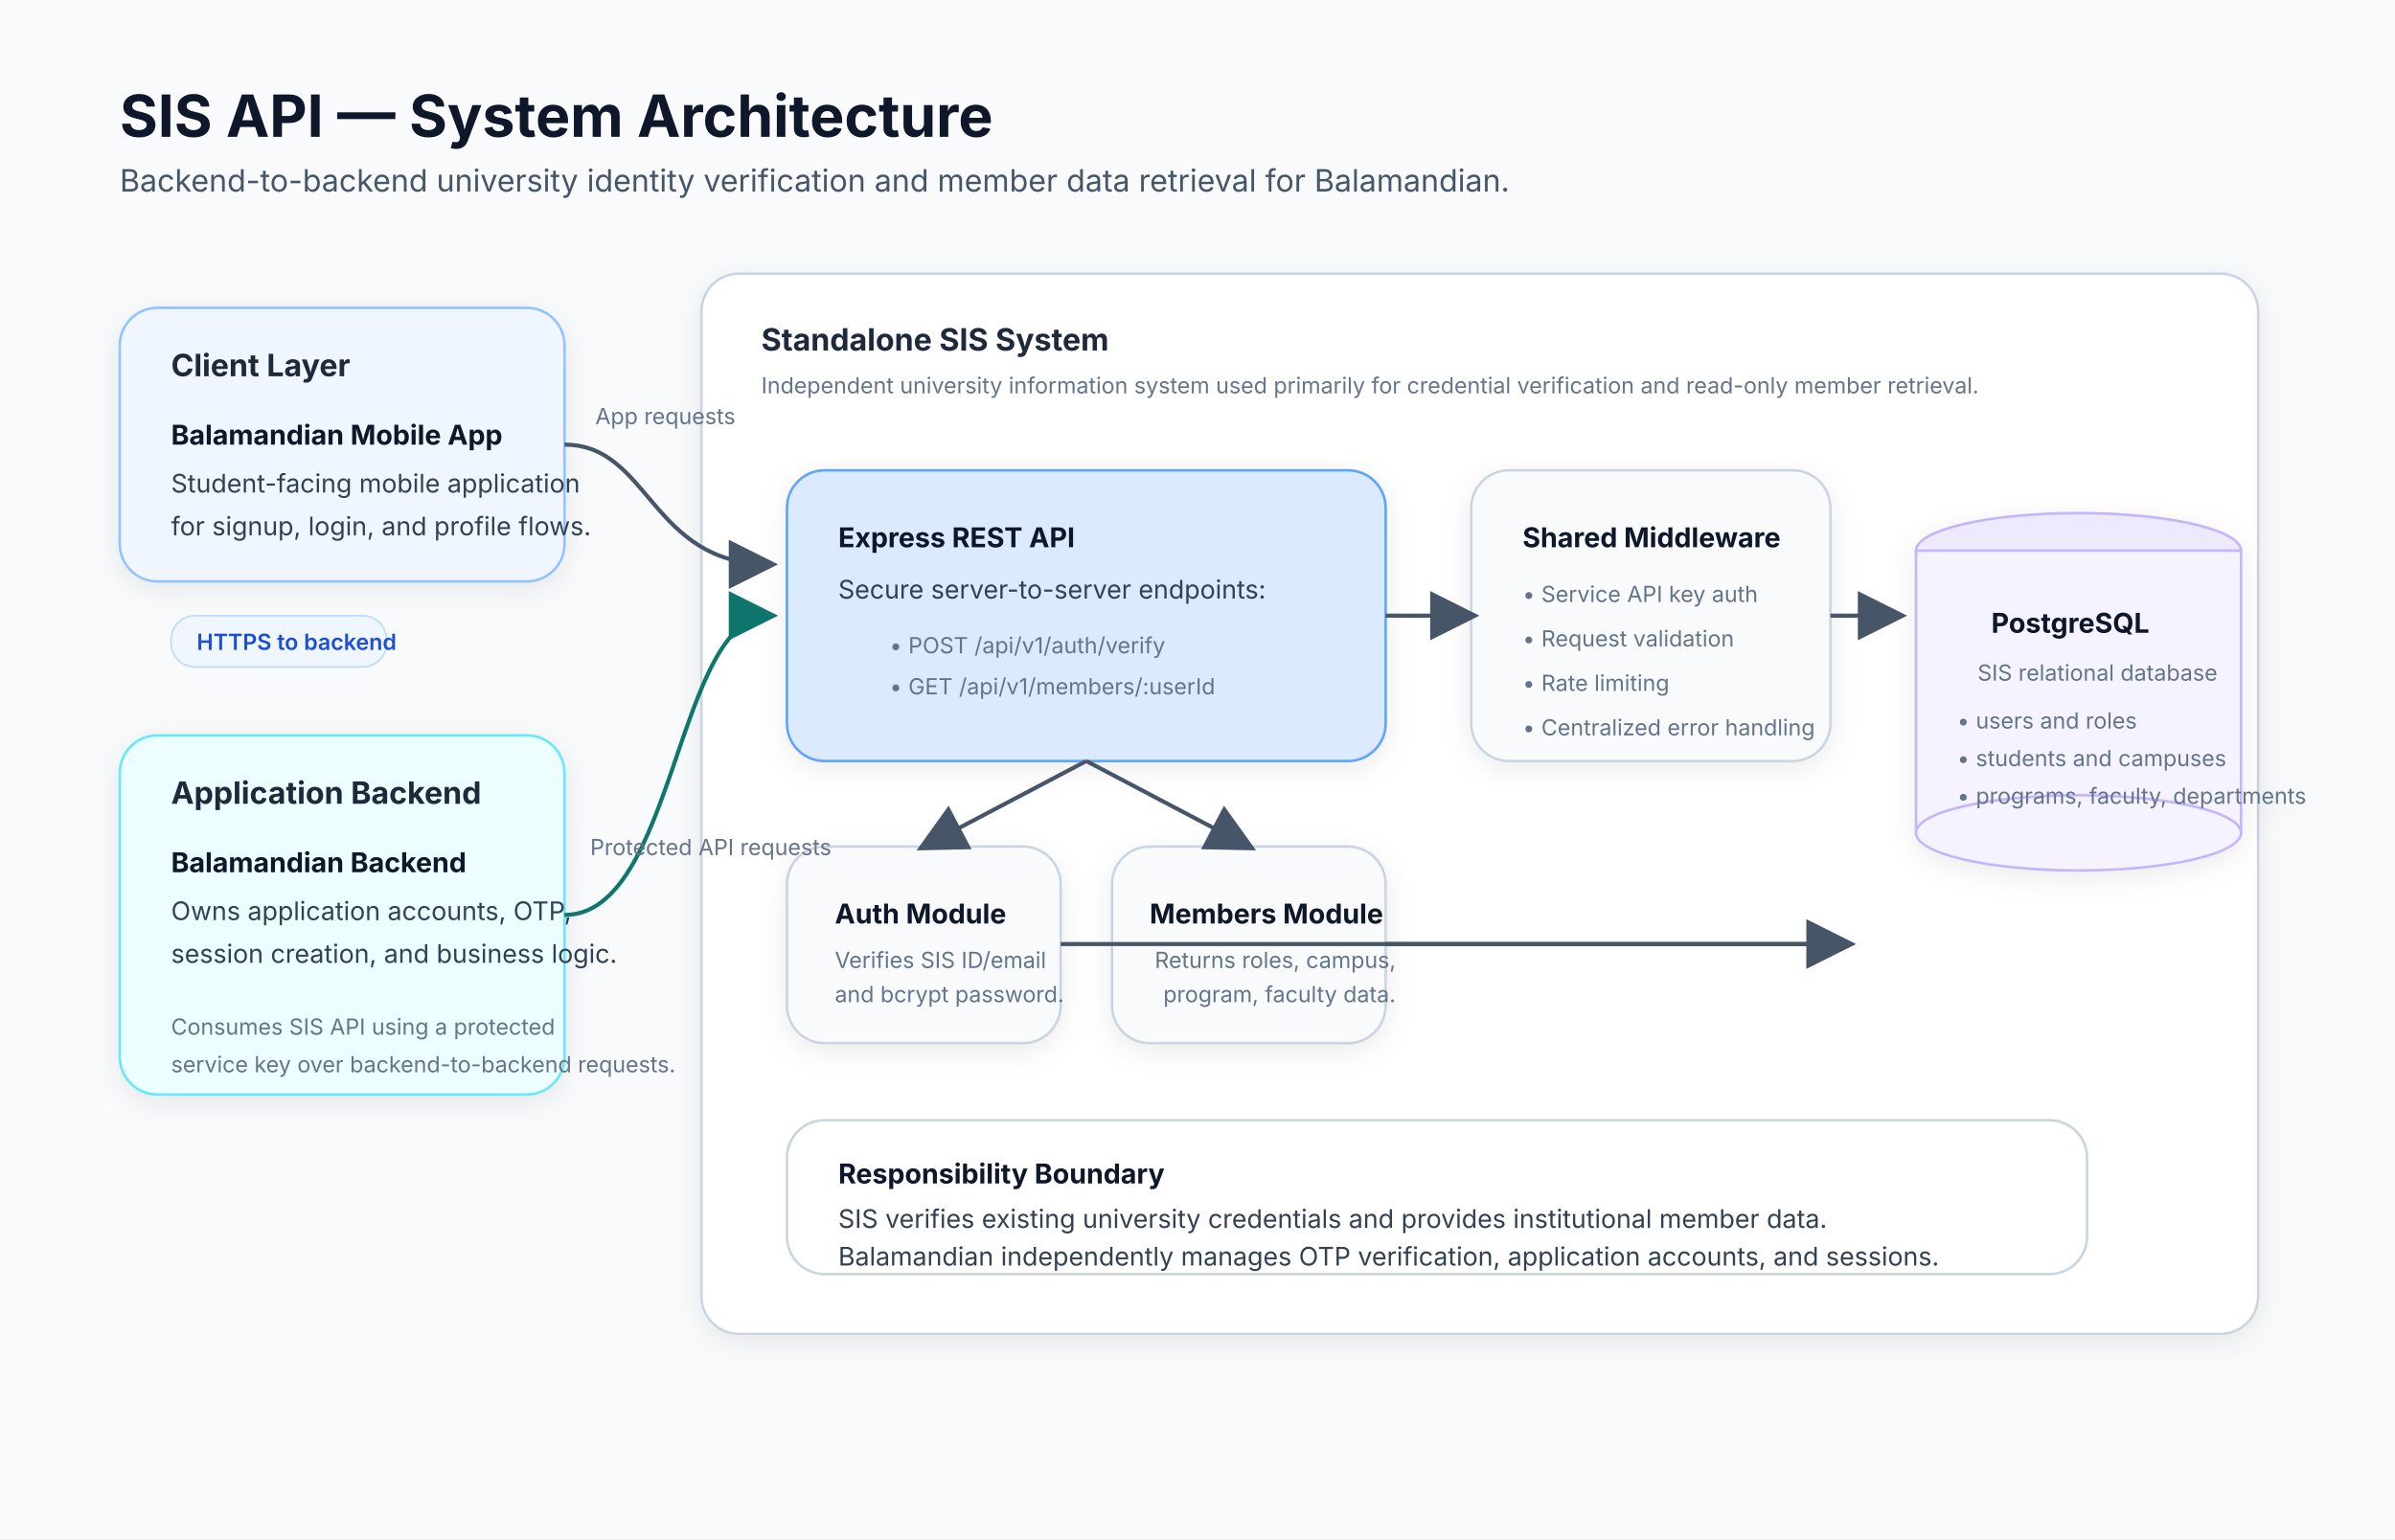
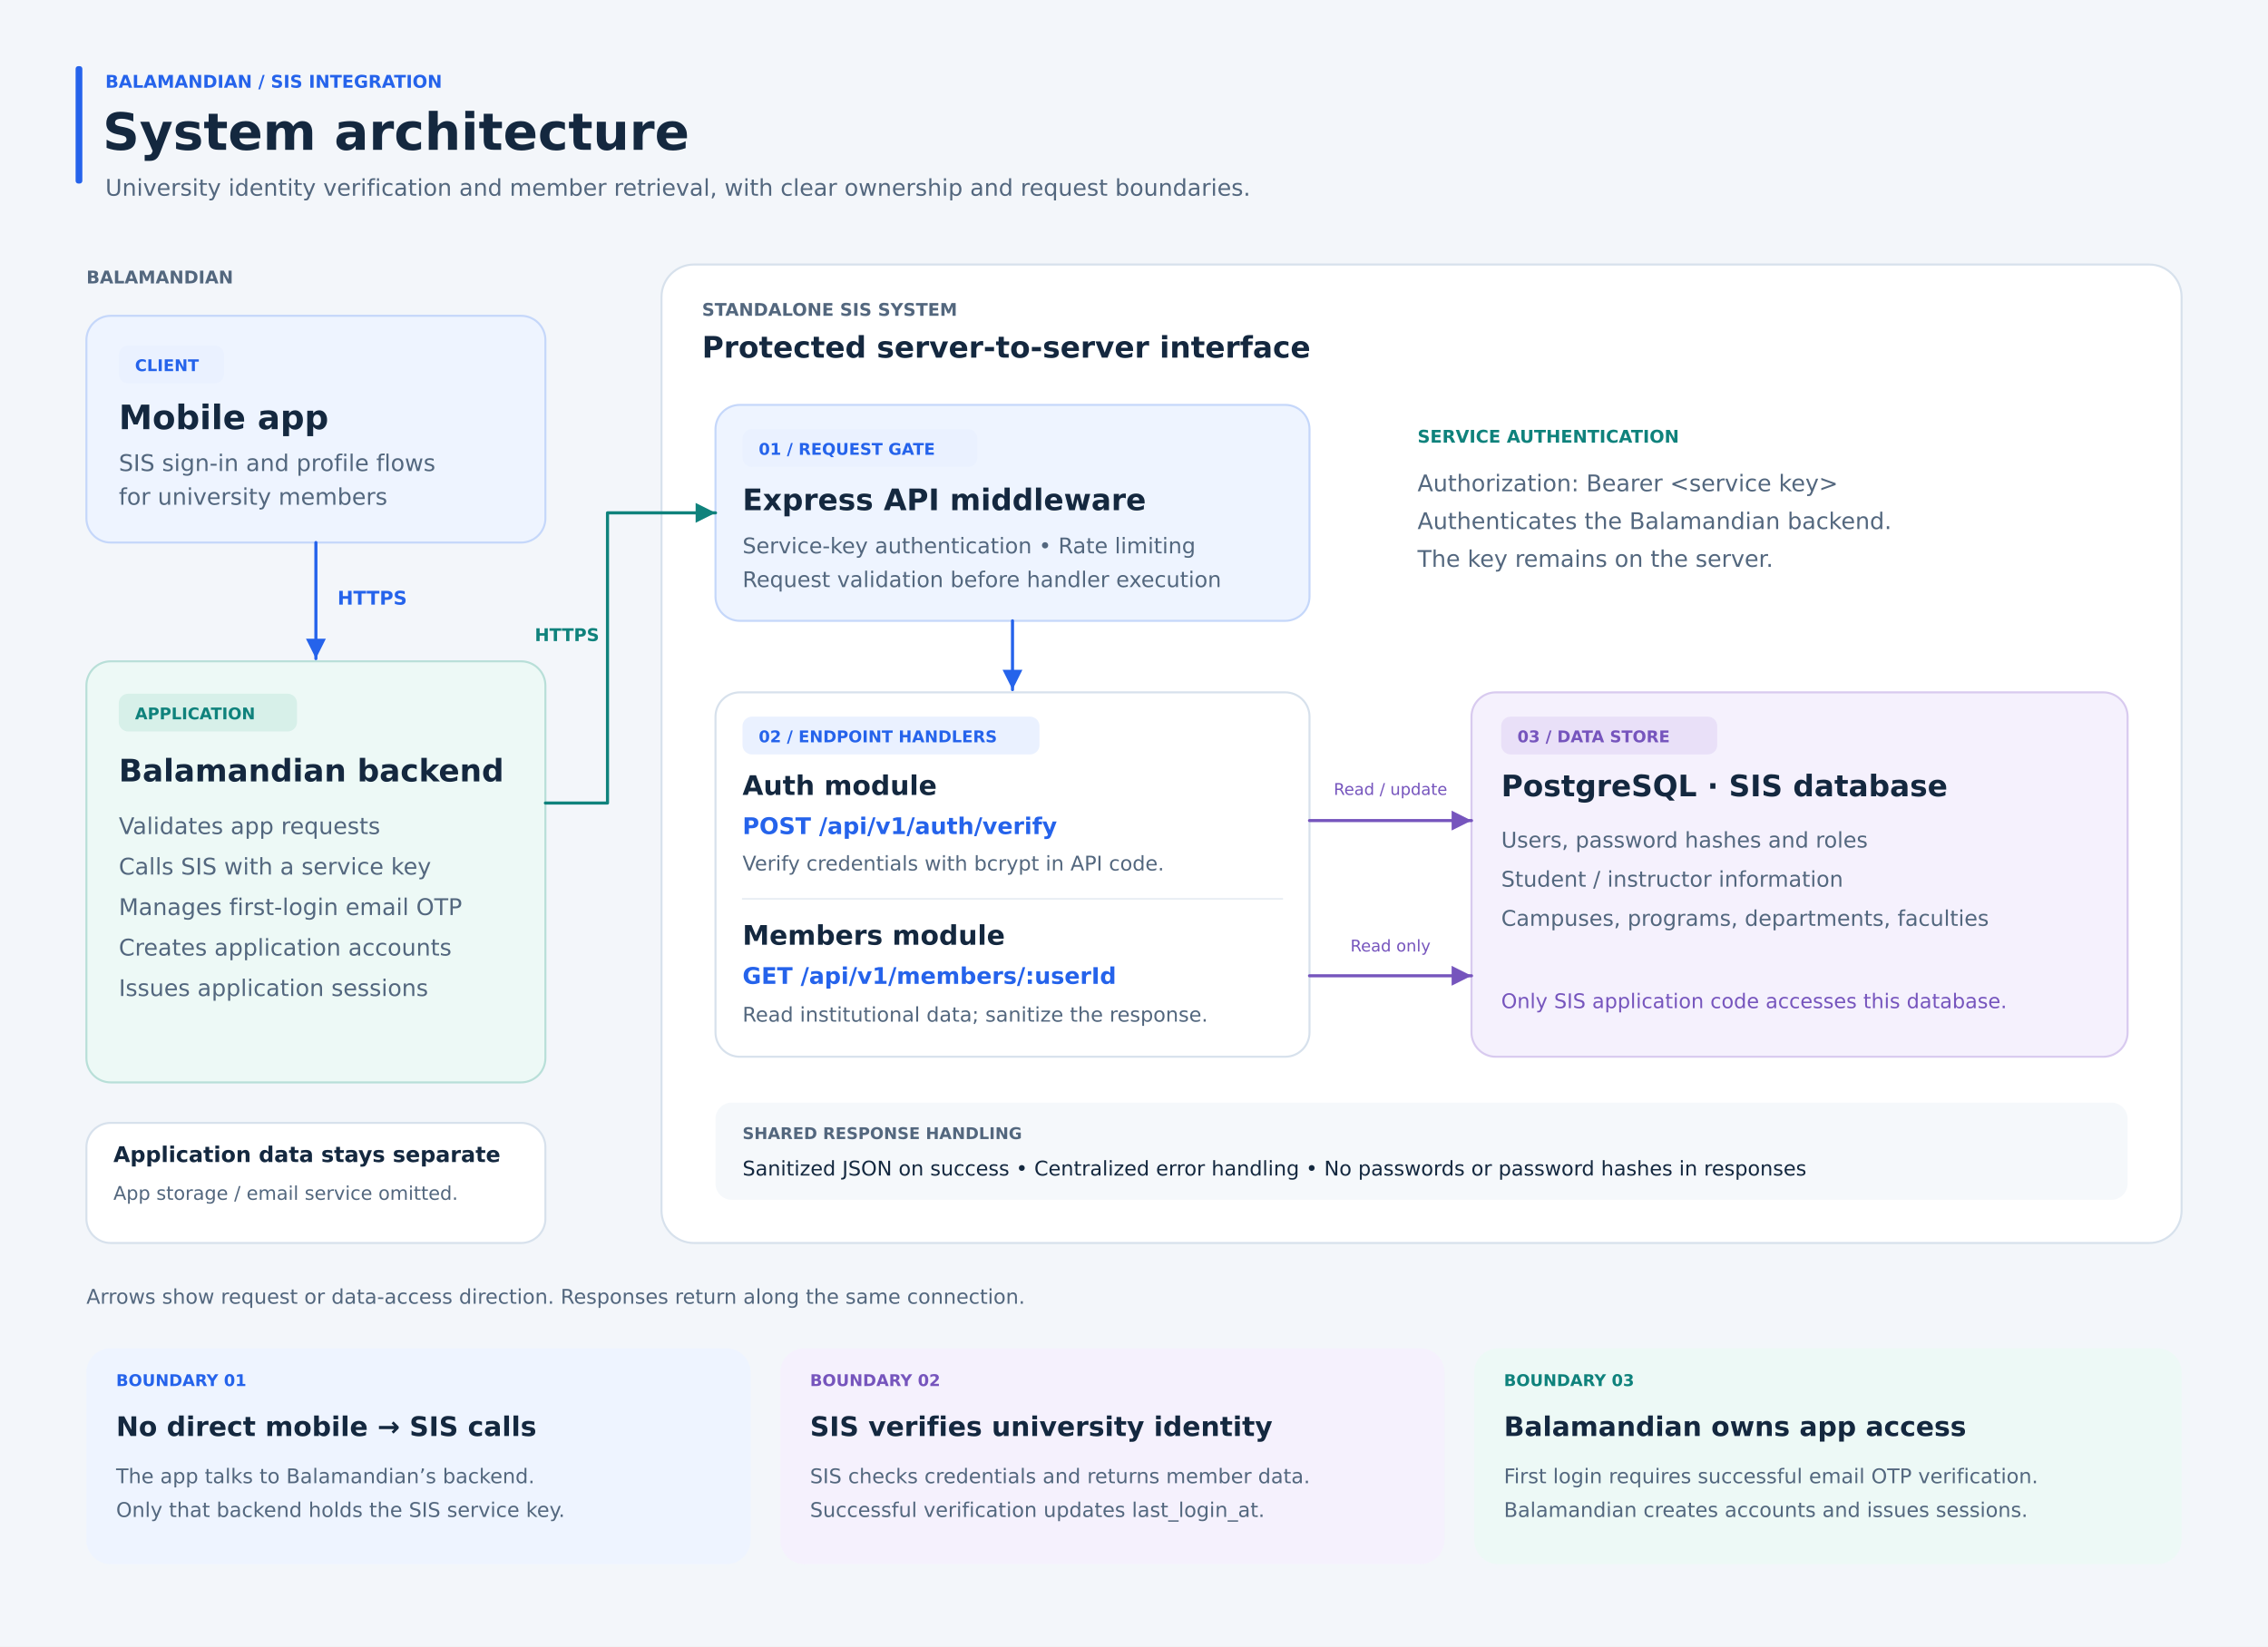
- <svg xmlns="http://www.w3.org/2000/svg" width="1400" height="900" viewBox="0 0 1400 900" role="img" aria-labelledby="title desc">
+ <svg xmlns="http://www.w3.org/2000/svg" width="1680" height="1220" viewBox="0 0 1680 1220" role="img" aria-labelledby="title desc">
  <defs>
-     <style>
-       .bg { fill: #f8fafc; }
-       .title { font: 700 34px 'Segoe UI', Inter, Arial, sans-serif; fill: #0f172a; }
-       .subtitle { font: 400 18px 'Segoe UI', Inter, Arial, sans-serif; fill: #475569; }
-       .section { font: 700 18px 'Segoe UI', Inter, Arial, sans-serif; fill: #1e293b; }
-       .label { font: 700 16px 'Segoe UI', Inter, Arial, sans-serif; fill: #0f172a; }
-       .text { font: 400 15px 'Segoe UI', Inter, Arial, sans-serif; fill: #334155; }
-       .small { font: 400 13px 'Segoe UI', Inter, Arial, sans-serif; fill: #64748b; }
-       .chip { font: 600 13px 'Segoe UI', Inter, Arial, sans-serif; fill: #1d4ed8; }
-       .box { fill: #ffffff; stroke: #cbd5e1; stroke-width: 1.5; rx: 22; }
-       .client { fill: #eff6ff; stroke: #93c5fd; }
-       .backend { fill: #ecfeff; stroke: #67e8f9; }
-       .service { fill: #f8fafc; stroke: #cbd5e1; }
-       .db { fill: #f5f3ff; stroke: #c4b5fd; }
-       .accent { fill: #dbeafe; stroke: #60a5fa; }
-       .pill { fill: #eff6ff; stroke: #bfdbfe; rx: 14; }
-       .shadow { filter: url(#shadow); }
-       .arrow { stroke: #475569; stroke-width: 2.4; fill: none; marker-end: url(#arrow); }
-       .arrow2 { stroke: #0f766e; stroke-width: 2.4; fill: none; marker-end: url(#arrow2); }
-       .dashed { stroke-dasharray: 8 7; }
-     </style>
-     <filter id="shadow" x="-20%" y="-20%" width="140%" height="140%">
-       <feDropShadow dx="0" dy="4" stdDeviation="8" flood-color="#0f172a" flood-opacity="0.08" />
-     </filter>
-     <marker id="arrow" markerWidth="12" markerHeight="12" refX="10" refY="6" orient="auto">
-       <path d="M0,0 L12,6 L0,12 z" fill="#475569" />
+     <marker id="blue" viewBox="0 0 10 10" refX="9" refY="5" markerWidth="8" markerHeight="8" orient="auto-start-reverse">
+       <path d="M1 1 L9 5 L1 9 Z" fill="#2563EB" />
    </marker>
-     <marker id="arrow2" markerWidth="12" markerHeight="12" refX="10" refY="6" orient="auto">
-       <path d="M0,0 L12,6 L0,12 z" fill="#0f766e" />
+     <marker id="teal" viewBox="0 0 10 10" refX="9" refY="5" markerWidth="8" markerHeight="8" orient="auto-start-reverse">
+       <path d="M1 1 L9 5 L1 9 Z" fill="#0F827C" />
+     </marker>
+     <marker id="navy" viewBox="0 0 10 10" refX="9" refY="5" markerWidth="8" markerHeight="8" orient="auto-start-reverse">
+       <path d="M1 1 L9 5 L1 9 Z" fill="#14283F" />
+     </marker>
+     <marker id="purple" viewBox="0 0 10 10" refX="9" refY="5" markerWidth="8" markerHeight="8" orient="auto-start-reverse">
+       <path d="M1 1 L9 5 L1 9 Z" fill="#7655BD" />
    </marker>
  </defs>
-   <rect class="bg" x="0" y="0" width="1400" height="900" />
-   <text class="title" x="70" y="80">SIS API — System Architecture</text>
-   <text class="subtitle" x="70" y="112">Backend-to-backend university identity verification and member data retrieval for Balamandian.</text>
-   <rect class="box client shadow" x="70" y="180" width="260" height="160" rx="22" />
-   <text class="section" x="100" y="220">Client Layer</text>
-   <text class="label" x="100" y="260">Balamandian Mobile App</text>
-   <text class="text" x="100" y="288">Student-facing mobile application</text>
-   <text class="text" x="100" y="313">for signup, login, and profile flows.</text>
-   <rect class="pill" x="100" y="360" width="126" height="30" />
-   <text class="chip" x="115" y="380">HTTPS to backend</text>
-   <rect class="box backend shadow" x="70" y="430" width="260" height="210" rx="22" />
-   <text class="section" x="100" y="470">Application Backend</text>
-   <text class="label" x="100" y="510">Balamandian Backend</text>
-   <text class="text" x="100" y="538">Owns application accounts, OTP,</text>
-   <text class="text" x="100" y="563">session creation, and business logic.</text>
-   <text class="small" x="100" y="605">Consumes SIS API using a protected</text>
-   <text class="small" x="100" y="627">service key over backend-to-backend requests.</text>
-   <rect class="box shadow" x="410" y="160" width="910" height="620" rx="28" />
-   <text class="section" x="445" y="205">Standalone SIS System</text>
-   <text class="small" x="445" y="230">Independent university information system used primarily for credential verification and read-only member retrieval.</text>
-   <rect class="box accent shadow" x="460" y="275" width="350" height="170" rx="22" />
-   <text class="label" x="490" y="320">Express REST API</text>
-   <text class="text" x="490" y="350">Secure server-to-server endpoints:</text>
-   <text class="small" x="520" y="382">• POST /api/v1/auth/verify</text>
-   <text class="small" x="520" y="406">• GET /api/v1/members/:userId</text>
-   <rect class="box service shadow" x="460" y="495" width="160" height="115" rx="18" />
-   <text class="label" x="488" y="540">Auth Module</text>
-   <text class="small" x="488" y="566">Verifies SIS ID/email</text>
-   <text class="small" x="488" y="586">and bcrypt password.</text>
-   <rect class="box service shadow" x="650" y="495" width="160" height="115" rx="18" />
-   <text class="label" x="672" y="540">Members Module</text>
-   <text class="small" x="675" y="566">Returns roles, campus,</text>
-   <text class="small" x="680" y="586">program, faculty data.</text>
-   <rect class="box service shadow" x="860" y="275" width="210" height="170" rx="22" />
-   <text class="label" x="890" y="320">Shared Middleware</text>
-   <text class="small" x="890" y="352">• Service API key auth</text>
-   <text class="small" x="890" y="378">• Request validation</text>
-   <text class="small" x="890" y="404">• Rate limiting</text>
-   <text class="small" x="890" y="430">• Centralized error handling</text>
-   <g transform="translate(1110,300)" class="shadow">
-     <ellipse cx="105" cy="22" rx="95" ry="22" fill="#ede9fe" stroke="#c4b5fd" stroke-width="1.5" />
-     <rect x="10" y="22" width="190" height="165" fill="#f5f3ff" stroke="#c4b5fd" stroke-width="1.5" />
-     <ellipse cx="105" cy="187" rx="95" ry="22" fill="#f5f3ff" stroke="#c4b5fd" stroke-width="1.5" />
-     <text class="label" x="54" y="70">PostgreSQL</text>
-     <text class="small" x="46" y="98">SIS relational database</text>
-     <text class="small" x="34" y="126">• users and roles</text>
-     <text class="small" x="34" y="148">• students and campuses</text>
-     <text class="small" x="34" y="170">• programs, faculty, departments</text>
-   </g>
-   <path class="arrow" d="M330 260 C380 260, 380 330, 450 330" />
-   <text class="small" x="348" y="248">App requests</text>
-   <path class="arrow2" d="M330 535 C395 535, 395 360, 450 360" />
-   <text class="small" x="345" y="500">Protected API requests</text>
-   <path class="arrow" d="M635 445 L540 495" />
-   <path class="arrow" d="M635 445 L730 495" />
-   <path class="arrow" d="M810 360 L860 360" />
-   <path class="arrow" d="M1070 360 L1110 360" />
-   <path class="arrow" d="M620 552 C760 552, 915 552, 1080 552" />
-   <path class="arrow" d="M810 552 C890 552, 960 552, 1080 552" />
-   <rect class="box" x="460" y="655" width="760" height="90" rx="18" />
-   <text class="label" x="490" y="692">Responsibility Boundary</text>
-   <text class="text" x="490" y="718">SIS verifies existing university credentials and provides institutional member data.</text>
-   <text class="text" x="490" y="740">Balamandian independently manages OTP verification, application accounts, and sessions.</text>
+   <rect x="0" y="0" width="1680" height="1220" rx="0" fill="#F3F6FA" />
+   <rect x="56" y="49" width="5" height="87" rx="2" fill="#2563EB" />
+   <text x="78" y="65" font-family="DejaVu Sans, Arial, sans-serif" font-size="13" font-weight="700" fill="#2563EB" text-anchor="start">
+     <tspan x="78" dy="0">BALAMANDIAN / SIS INTEGRATION</tspan>
+   </text>
+   <text x="76" y="111" font-family="DejaVu Sans, Arial, sans-serif" font-size="38" font-weight="700" fill="#14283F" text-anchor="start">
+     <tspan x="76" dy="0">System architecture</tspan>
+   </text>
+   <text x="78" y="145" font-family="DejaVu Sans, Arial, sans-serif" font-size="17" font-weight="400" fill="#53677E" text-anchor="start">
+     <tspan x="78" dy="0">University identity verification and member retrieval, with clear ownership and request boundaries.</tspan>
+   </text>
+   <text x="64" y="210" font-family="DejaVu Sans, Arial, sans-serif" font-size="13" font-weight="700" fill="#53677E" text-anchor="start">
+     <tspan x="64" dy="0">BALAMANDIAN</tspan>
+   </text>
+   <rect x="64" y="234" width="340" height="168" rx="18" fill="#EEF4FF" stroke="#C5D7FA" stroke-width="1.5" />
+   <rect x="88" y="256" width="78" height="28" rx="7" fill="#EAF1FF" />
+   <text x="100" y="275" font-family="DejaVu Sans, Arial, sans-serif" font-size="12" font-weight="700" fill="#2563EB" text-anchor="start">
+     <tspan x="100" dy="0">CLIENT</tspan>
+   </text>
+   <text x="88" y="318" font-family="DejaVu Sans, Arial, sans-serif" font-size="25" font-weight="700" fill="#14283F" text-anchor="start">
+     <tspan x="88" dy="0">Mobile app</tspan>
+   </text>
+   <text x="88" y="349" font-family="DejaVu Sans, Arial, sans-serif" font-size="17" font-weight="400" fill="#53677E" text-anchor="start">
+     <tspan x="88" dy="0">SIS sign-in and profile flows</tspan>
+     <tspan x="88" dy="25">for university members</tspan>
+   </text>
+   <path d="M234 402 V488" fill="none" stroke="#2563EB" stroke-width="2.3" stroke-linecap="round" stroke-linejoin="round" marker-end="url(#blue)" />
+   <text x="250" y="448" font-family="DejaVu Sans, Arial, sans-serif" font-size="14" font-weight="700" fill="#2563EB" text-anchor="start">
+     <tspan x="250" dy="0">HTTPS</tspan>
+   </text>
+   <rect x="64" y="490" width="340" height="312" rx="18" fill="#EDF9F6" stroke="#B8DFD8" stroke-width="1.5" />
+   <rect x="88" y="514" width="132" height="28" rx="7" fill="#D7F0E9" />
+   <text x="100" y="533" font-family="DejaVu Sans, Arial, sans-serif" font-size="12" font-weight="700" fill="#0F827C" text-anchor="start">
+     <tspan x="100" dy="0">APPLICATION</tspan>
+   </text>
+   <text x="88" y="579" font-family="DejaVu Sans, Arial, sans-serif" font-size="23" font-weight="700" fill="#14283F" text-anchor="start">
+     <tspan x="88" dy="0">Balamandian backend</tspan>
+   </text>
+   <text x="88" y="618" font-family="DejaVu Sans, Arial, sans-serif" font-size="17" font-weight="400" fill="#53677E" text-anchor="start">
+     <tspan x="88" dy="0">Validates app requests</tspan>
+     <tspan x="88" dy="30">Calls SIS with a service key</tspan>
+     <tspan x="88" dy="30">Manages first-login email OTP</tspan>
+     <tspan x="88" dy="30">Creates application accounts</tspan>
+     <tspan x="88" dy="30">Issues application sessions</tspan>
+   </text>
+   <rect x="64" y="832" width="340" height="89" rx="18" fill="#FFF" stroke="#D7E1EC" stroke-width="1.5" />
+   <text x="84" y="861" font-family="DejaVu Sans, Arial, sans-serif" font-size="16" font-weight="700" fill="#14283F" text-anchor="start">
+     <tspan x="84" dy="0">Application data stays separate</tspan>
+   </text>
+   <text x="84" y="889" font-family="DejaVu Sans, Arial, sans-serif" font-size="14" font-weight="400" fill="#53677E" text-anchor="start">
+     <tspan x="84" dy="0">App storage / email service omitted.</tspan>
+   </text>
+   <rect x="490" y="196" width="1126" height="725" rx="24" fill="#FFF" stroke="#D7E1EC" stroke-width="1.5" />
+   <text x="520" y="234" font-family="DejaVu Sans, Arial, sans-serif" font-size="13" font-weight="700" fill="#53677E" text-anchor="start">
+     <tspan x="520" dy="0">STANDALONE SIS SYSTEM</tspan>
+   </text>
+   <text x="520" y="265" font-family="DejaVu Sans, Arial, sans-serif" font-size="22" font-weight="700" fill="#14283F" text-anchor="start">
+     <tspan x="520" dy="0">Protected server-to-server interface</tspan>
+   </text>
+   <rect x="530" y="300" width="440" height="160" rx="18" fill="#EEF4FF" stroke="#C5D7FA" stroke-width="1.5" />
+   <rect x="550" y="318" width="174" height="28" rx="7" fill="#EAF1FF" />
+   <text x="562" y="337" font-family="DejaVu Sans, Arial, sans-serif" font-size="12" font-weight="700" fill="#2563EB" text-anchor="start">
+     <tspan x="562" dy="0">01 / REQUEST GATE</tspan>
+   </text>
+   <text x="550" y="378" font-family="DejaVu Sans, Arial, sans-serif" font-size="22" font-weight="700" fill="#14283F" text-anchor="start">
+     <tspan x="550" dy="0">Express API middleware</tspan>
+   </text>
+   <text x="550" y="410" font-family="DejaVu Sans, Arial, sans-serif" font-size="16" font-weight="400" fill="#53677E" text-anchor="start">
+     <tspan x="550" dy="0">Service-key authentication • Rate limiting</tspan>
+     <tspan x="550" dy="25">Request validation before handler execution</tspan>
+   </text>
+   <path d="M404 595 H450 V380 H530" fill="none" stroke="#0F827C" stroke-width="2.3" stroke-linecap="round" stroke-linejoin="round" marker-end="url(#teal)" />
+   <text x="420" y="475" font-family="DejaVu Sans, Arial, sans-serif" font-size="13" font-weight="700" fill="#0F827C" text-anchor="middle">
+     <tspan x="420" dy="0">HTTPS</tspan>
+   </text>
+   <text x="1050" y="328" font-family="DejaVu Sans, Arial, sans-serif" font-size="13" font-weight="700" fill="#0F827C" text-anchor="start">
+     <tspan x="1050" dy="0">SERVICE AUTHENTICATION</tspan>
+   </text>
+   <text x="1050" y="364" font-family="DejaVu Sans, Arial, sans-serif" font-size="17" font-weight="400" fill="#53677E" text-anchor="start">
+     <tspan x="1050" dy="0">Authorization: Bearer &lt;service key&gt;</tspan>
+     <tspan x="1050" dy="28">Authenticates the Balamandian backend.</tspan>
+     <tspan x="1050" dy="28">The key remains on the server.</tspan>
+   </text>
+   <path d="M750 460 V511" fill="none" stroke="#2563EB" stroke-width="2.3" stroke-linecap="round" stroke-linejoin="round" marker-end="url(#blue)" />
+   <rect x="530" y="513" width="440" height="270" rx="18" fill="#FFF" stroke="#D7E1EC" stroke-width="1.5" />
+   <rect x="550" y="531" width="220" height="28" rx="7" fill="#EAF1FF" />
+   <text x="562" y="550" font-family="DejaVu Sans, Arial, sans-serif" font-size="12" font-weight="700" fill="#2563EB" text-anchor="start">
+     <tspan x="562" dy="0">02 / ENDPOINT HANDLERS</tspan>
+   </text>
+   <text x="550" y="589" font-family="DejaVu Sans, Arial, sans-serif" font-size="20" font-weight="700" fill="#14283F" text-anchor="start">
+     <tspan x="550" dy="0">Auth module</tspan>
+   </text>
+   <text x="550" y="618" font-family="DejaVu Sans, Arial, sans-serif" font-size="17" font-weight="600" fill="#2563EB" text-anchor="start">
+     <tspan x="550" dy="0">POST /api/v1/auth/verify</tspan>
+   </text>
+   <text x="550" y="645" font-family="DejaVu Sans, Arial, sans-serif" font-size="15" font-weight="400" fill="#53677E" text-anchor="start">
+     <tspan x="550" dy="0">Verify credentials with bcrypt in API code.</tspan>
+   </text>
+   <path d="M550 666 H950" fill="none" stroke="#E1E8F0" stroke-width="1" stroke-linecap="round" stroke-linejoin="round" />
+   <text x="550" y="700" font-family="DejaVu Sans, Arial, sans-serif" font-size="20" font-weight="700" fill="#14283F" text-anchor="start">
+     <tspan x="550" dy="0">Members module</tspan>
+   </text>
+   <text x="550" y="729" font-family="DejaVu Sans, Arial, sans-serif" font-size="17" font-weight="600" fill="#2563EB" text-anchor="start">
+     <tspan x="550" dy="0">GET /api/v1/members/:userId</tspan>
+   </text>
+   <text x="550" y="757" font-family="DejaVu Sans, Arial, sans-serif" font-size="15" font-weight="400" fill="#53677E" text-anchor="start">
+     <tspan x="550" dy="0">Read institutional data; sanitize the response.</tspan>
+   </text>
+   <rect x="1090" y="513" width="486" height="270" rx="18" fill="#F5F1FD" stroke="#D8CAEF" stroke-width="1.5" />
+   <rect x="1112" y="531" width="160" height="28" rx="7" fill="#E9E0F8" />
+   <text x="1124" y="550" font-family="DejaVu Sans, Arial, sans-serif" font-size="12" font-weight="700" fill="#7655BD" text-anchor="start">
+     <tspan x="1124" dy="0">03 / DATA STORE</tspan>
+   </text>
+   <text x="1112" y="590" font-family="DejaVu Sans, Arial, sans-serif" font-size="22" font-weight="700" fill="#14283F" text-anchor="start">
+     <tspan x="1112" dy="0">PostgreSQL · SIS database</tspan>
+   </text>
+   <text x="1112" y="628" font-family="DejaVu Sans, Arial, sans-serif" font-size="16" font-weight="400" fill="#53677E" text-anchor="start">
+     <tspan x="1112" dy="0">Users, password hashes and roles</tspan>
+     <tspan x="1112" dy="29">Student / instructor information</tspan>
+     <tspan x="1112" dy="29">Campuses, programs, departments, faculties</tspan>
+   </text>
+   <text x="1112" y="747" font-family="DejaVu Sans, Arial, sans-serif" font-size="15" font-weight="400" fill="#7655BD" text-anchor="start">
+     <tspan x="1112" dy="0">Only SIS application code accesses this database.</tspan>
+   </text>
+   <path d="M970 608 H1090" fill="none" stroke="#7655BD" stroke-width="2.3" stroke-linecap="round" stroke-linejoin="round" marker-end="url(#purple)" />
+   <text x="1030" y="589" font-family="DejaVu Sans, Arial, sans-serif" font-size="12" font-weight="400" fill="#7655BD" text-anchor="middle">
+     <tspan x="1030" dy="0">Read / update</tspan>
+   </text>
+   <path d="M970 723 H1090" fill="none" stroke="#7655BD" stroke-width="2.3" stroke-linecap="round" stroke-linejoin="round" marker-end="url(#purple)" />
+   <text x="1030" y="705" font-family="DejaVu Sans, Arial, sans-serif" font-size="12" font-weight="400" fill="#7655BD" text-anchor="middle">
+     <tspan x="1030" dy="0">Read only</tspan>
+   </text>
+   <rect x="530" y="817" width="1046" height="72" rx="12" fill="#F5F8FB" />
+   <text x="550" y="844" font-family="DejaVu Sans, Arial, sans-serif" font-size="12" font-weight="700" fill="#53677E" text-anchor="start">
+     <tspan x="550" dy="0">SHARED RESPONSE HANDLING</tspan>
+   </text>
+   <text x="550" y="871" font-family="DejaVu Sans, Arial, sans-serif" font-size="15" font-weight="400" fill="#14283F" text-anchor="start">
+     <tspan x="550" dy="0">Sanitized JSON on success • Centralized error handling • No passwords or password hashes in responses</tspan>
+   </text>
+   <text x="64" y="966" font-family="DejaVu Sans, Arial, sans-serif" font-size="15" font-weight="400" fill="#53677E" text-anchor="start">
+     <tspan x="64" dy="0">Arrows show request or data-access direction. Responses return along the same connection.</tspan>
+   </text>
+   <rect x="64" y="999" width="492" height="160" rx="18" fill="#EEF4FF" />
+   <text x="86" y="1027" font-family="DejaVu Sans, Arial, sans-serif" font-size="12" font-weight="700" fill="#2563EB" text-anchor="start">
+     <tspan x="86" dy="0">BOUNDARY 01</tspan>
+   </text>
+   <text x="86" y="1064" font-family="DejaVu Sans, Arial, sans-serif" font-size="20" font-weight="700" fill="#14283F" text-anchor="start">
+     <tspan x="86" dy="0">No direct mobile → SIS calls</tspan>
+   </text>
+   <text x="86" y="1099" font-family="DejaVu Sans, Arial, sans-serif" font-size="15" font-weight="400" fill="#53677E" text-anchor="start">
+     <tspan x="86" dy="0">The app talks to Balamandian’s backend.</tspan>
+     <tspan x="86" dy="25">Only that backend holds the SIS service key.</tspan>
+   </text>
+   <rect x="578" y="999" width="492" height="160" rx="18" fill="#F5F1FD" />
+   <text x="600" y="1027" font-family="DejaVu Sans, Arial, sans-serif" font-size="12" font-weight="700" fill="#7655BD" text-anchor="start">
+     <tspan x="600" dy="0">BOUNDARY 02</tspan>
+   </text>
+   <text x="600" y="1064" font-family="DejaVu Sans, Arial, sans-serif" font-size="20" font-weight="700" fill="#14283F" text-anchor="start">
+     <tspan x="600" dy="0">SIS verifies university identity</tspan>
+   </text>
+   <text x="600" y="1099" font-family="DejaVu Sans, Arial, sans-serif" font-size="15" font-weight="400" fill="#53677E" text-anchor="start">
+     <tspan x="600" dy="0">SIS checks credentials and returns member data.</tspan>
+     <tspan x="600" dy="25">Successful verification updates last_login_at.</tspan>
+   </text>
+   <rect x="1092" y="999" width="524" height="160" rx="18" fill="#EDF9F6" />
+   <text x="1114" y="1027" font-family="DejaVu Sans, Arial, sans-serif" font-size="12" font-weight="700" fill="#0F827C" text-anchor="start">
+     <tspan x="1114" dy="0">BOUNDARY 03</tspan>
+   </text>
+   <text x="1114" y="1064" font-family="DejaVu Sans, Arial, sans-serif" font-size="20" font-weight="700" fill="#14283F" text-anchor="start">
+     <tspan x="1114" dy="0">Balamandian owns app access</tspan>
+   </text>
+   <text x="1114" y="1099" font-family="DejaVu Sans, Arial, sans-serif" font-size="15" font-weight="400" fill="#53677E" text-anchor="start">
+     <tspan x="1114" dy="0">First login requires successful email OTP verification.</tspan>
+     <tspan x="1114" dy="25">Balamandian creates accounts and issues sessions.</tspan>
+   </text>
</svg>
